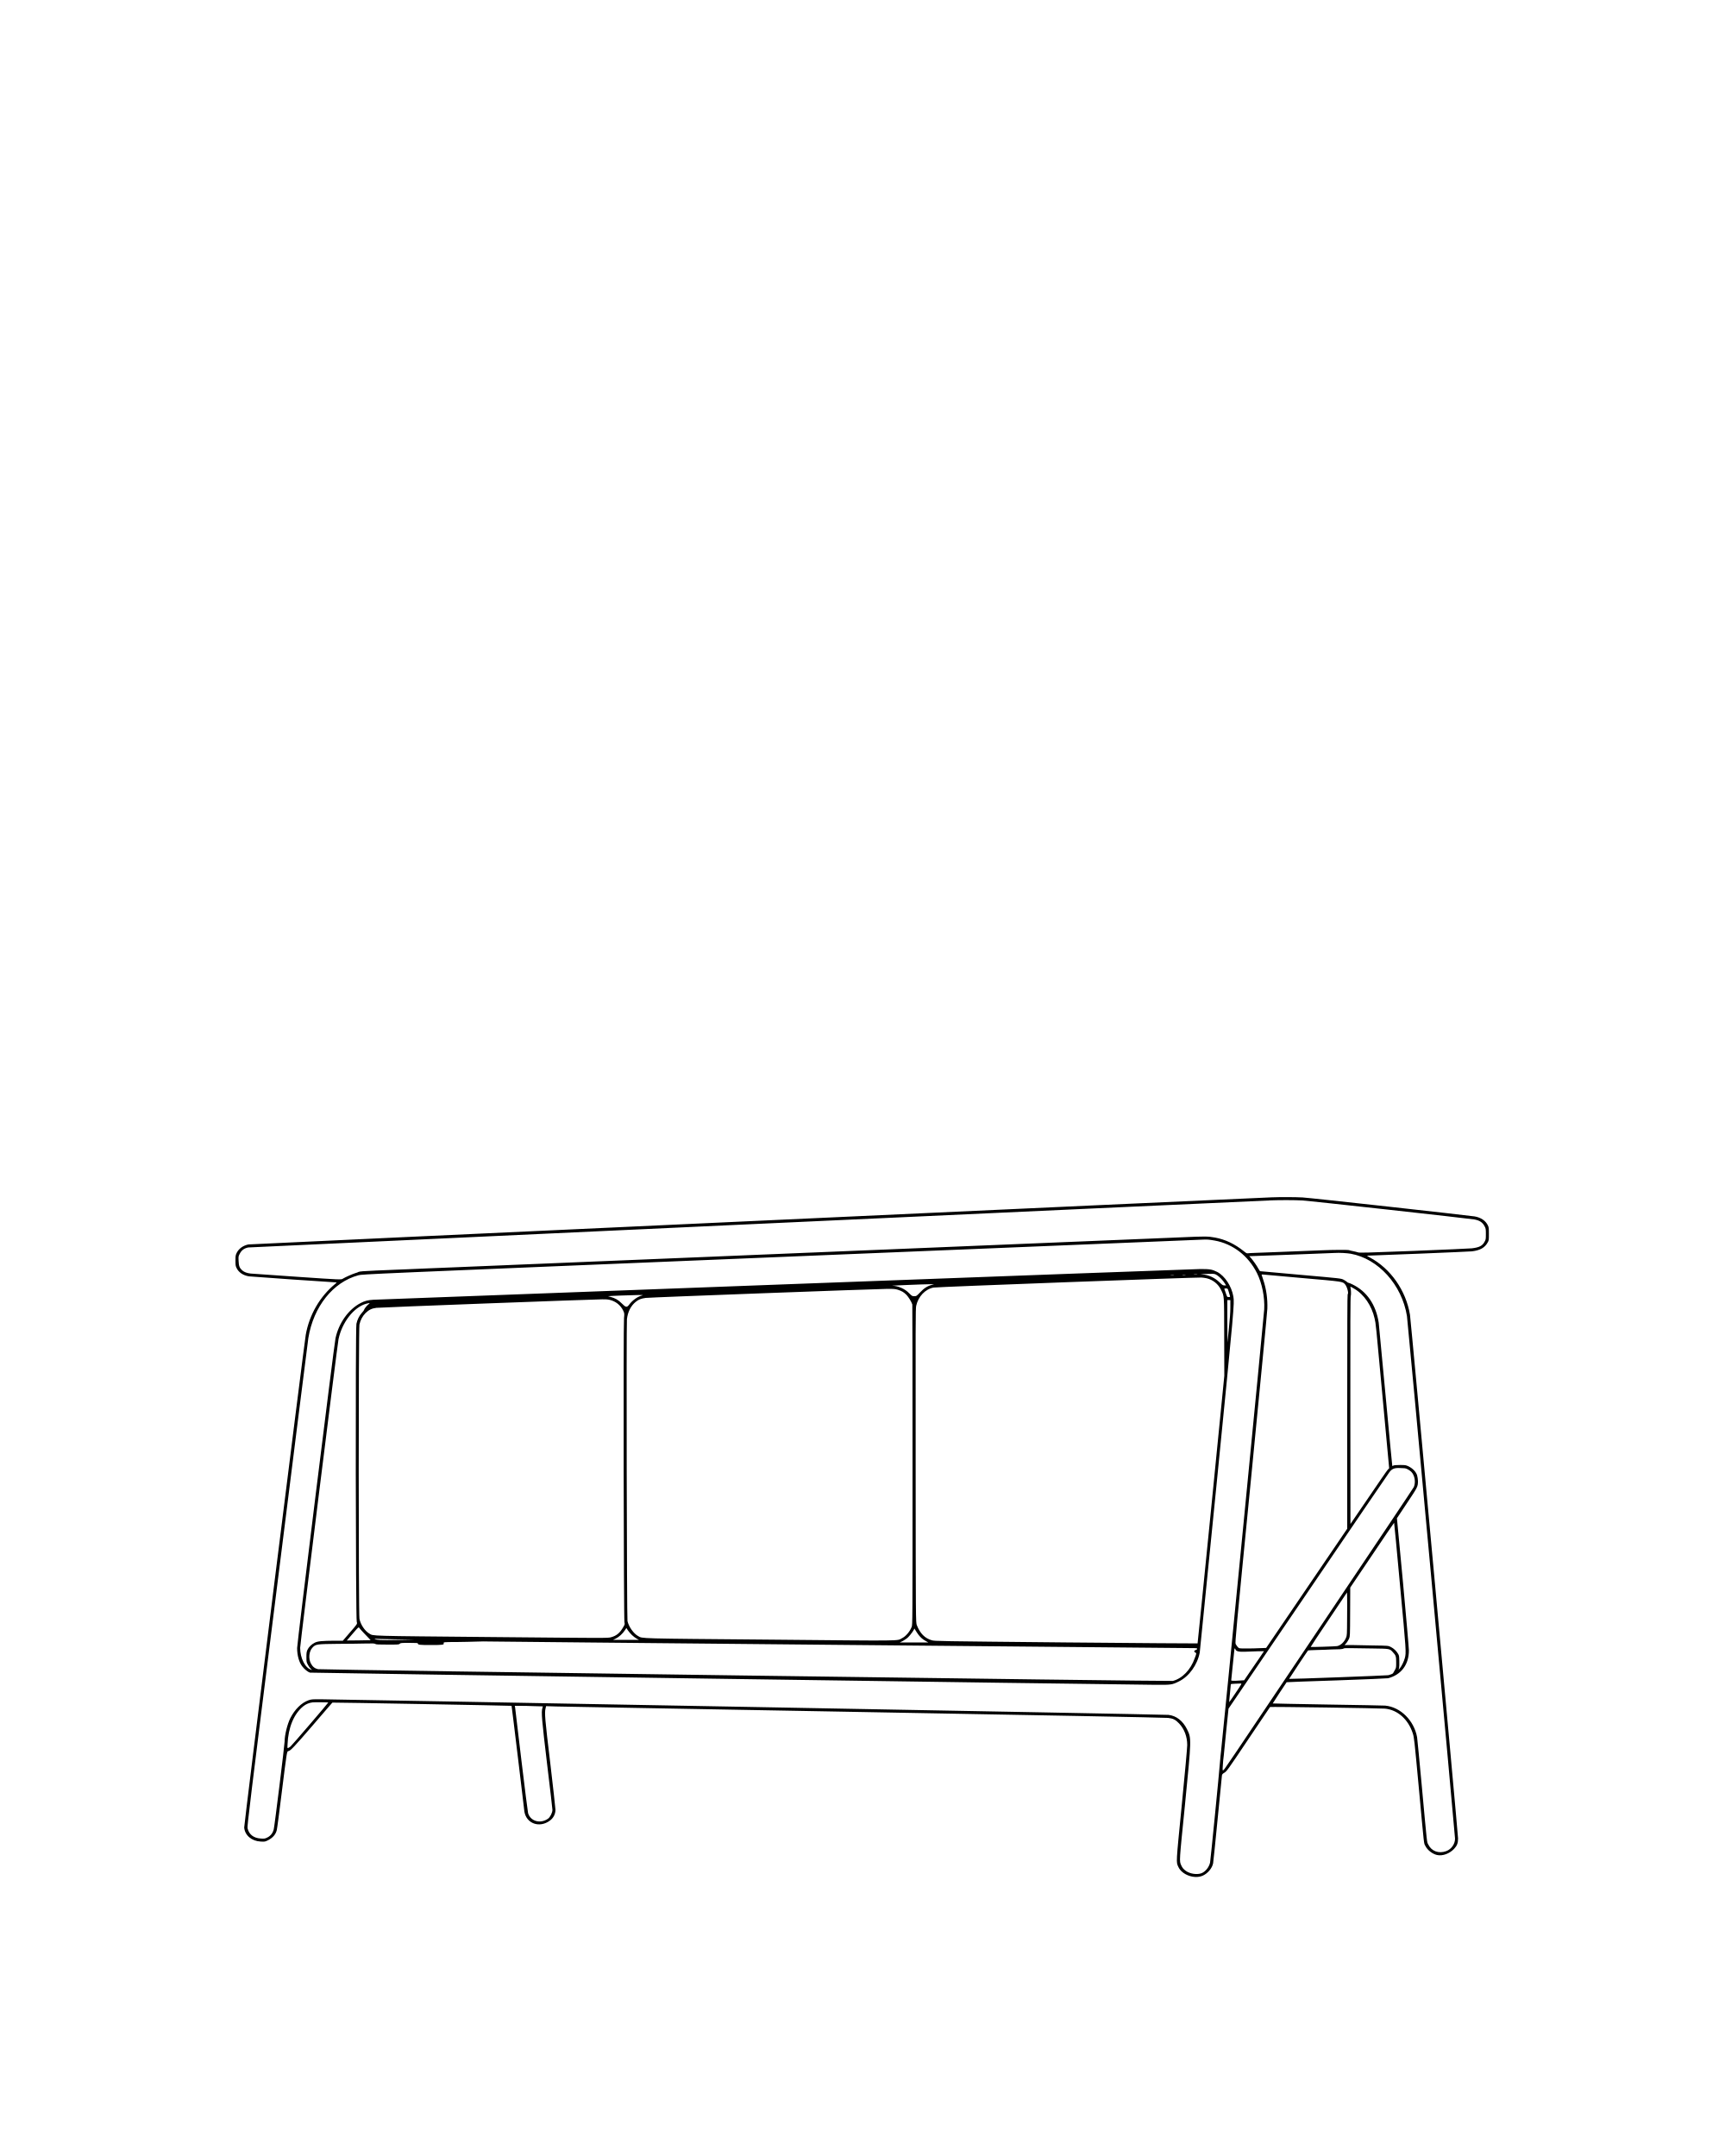
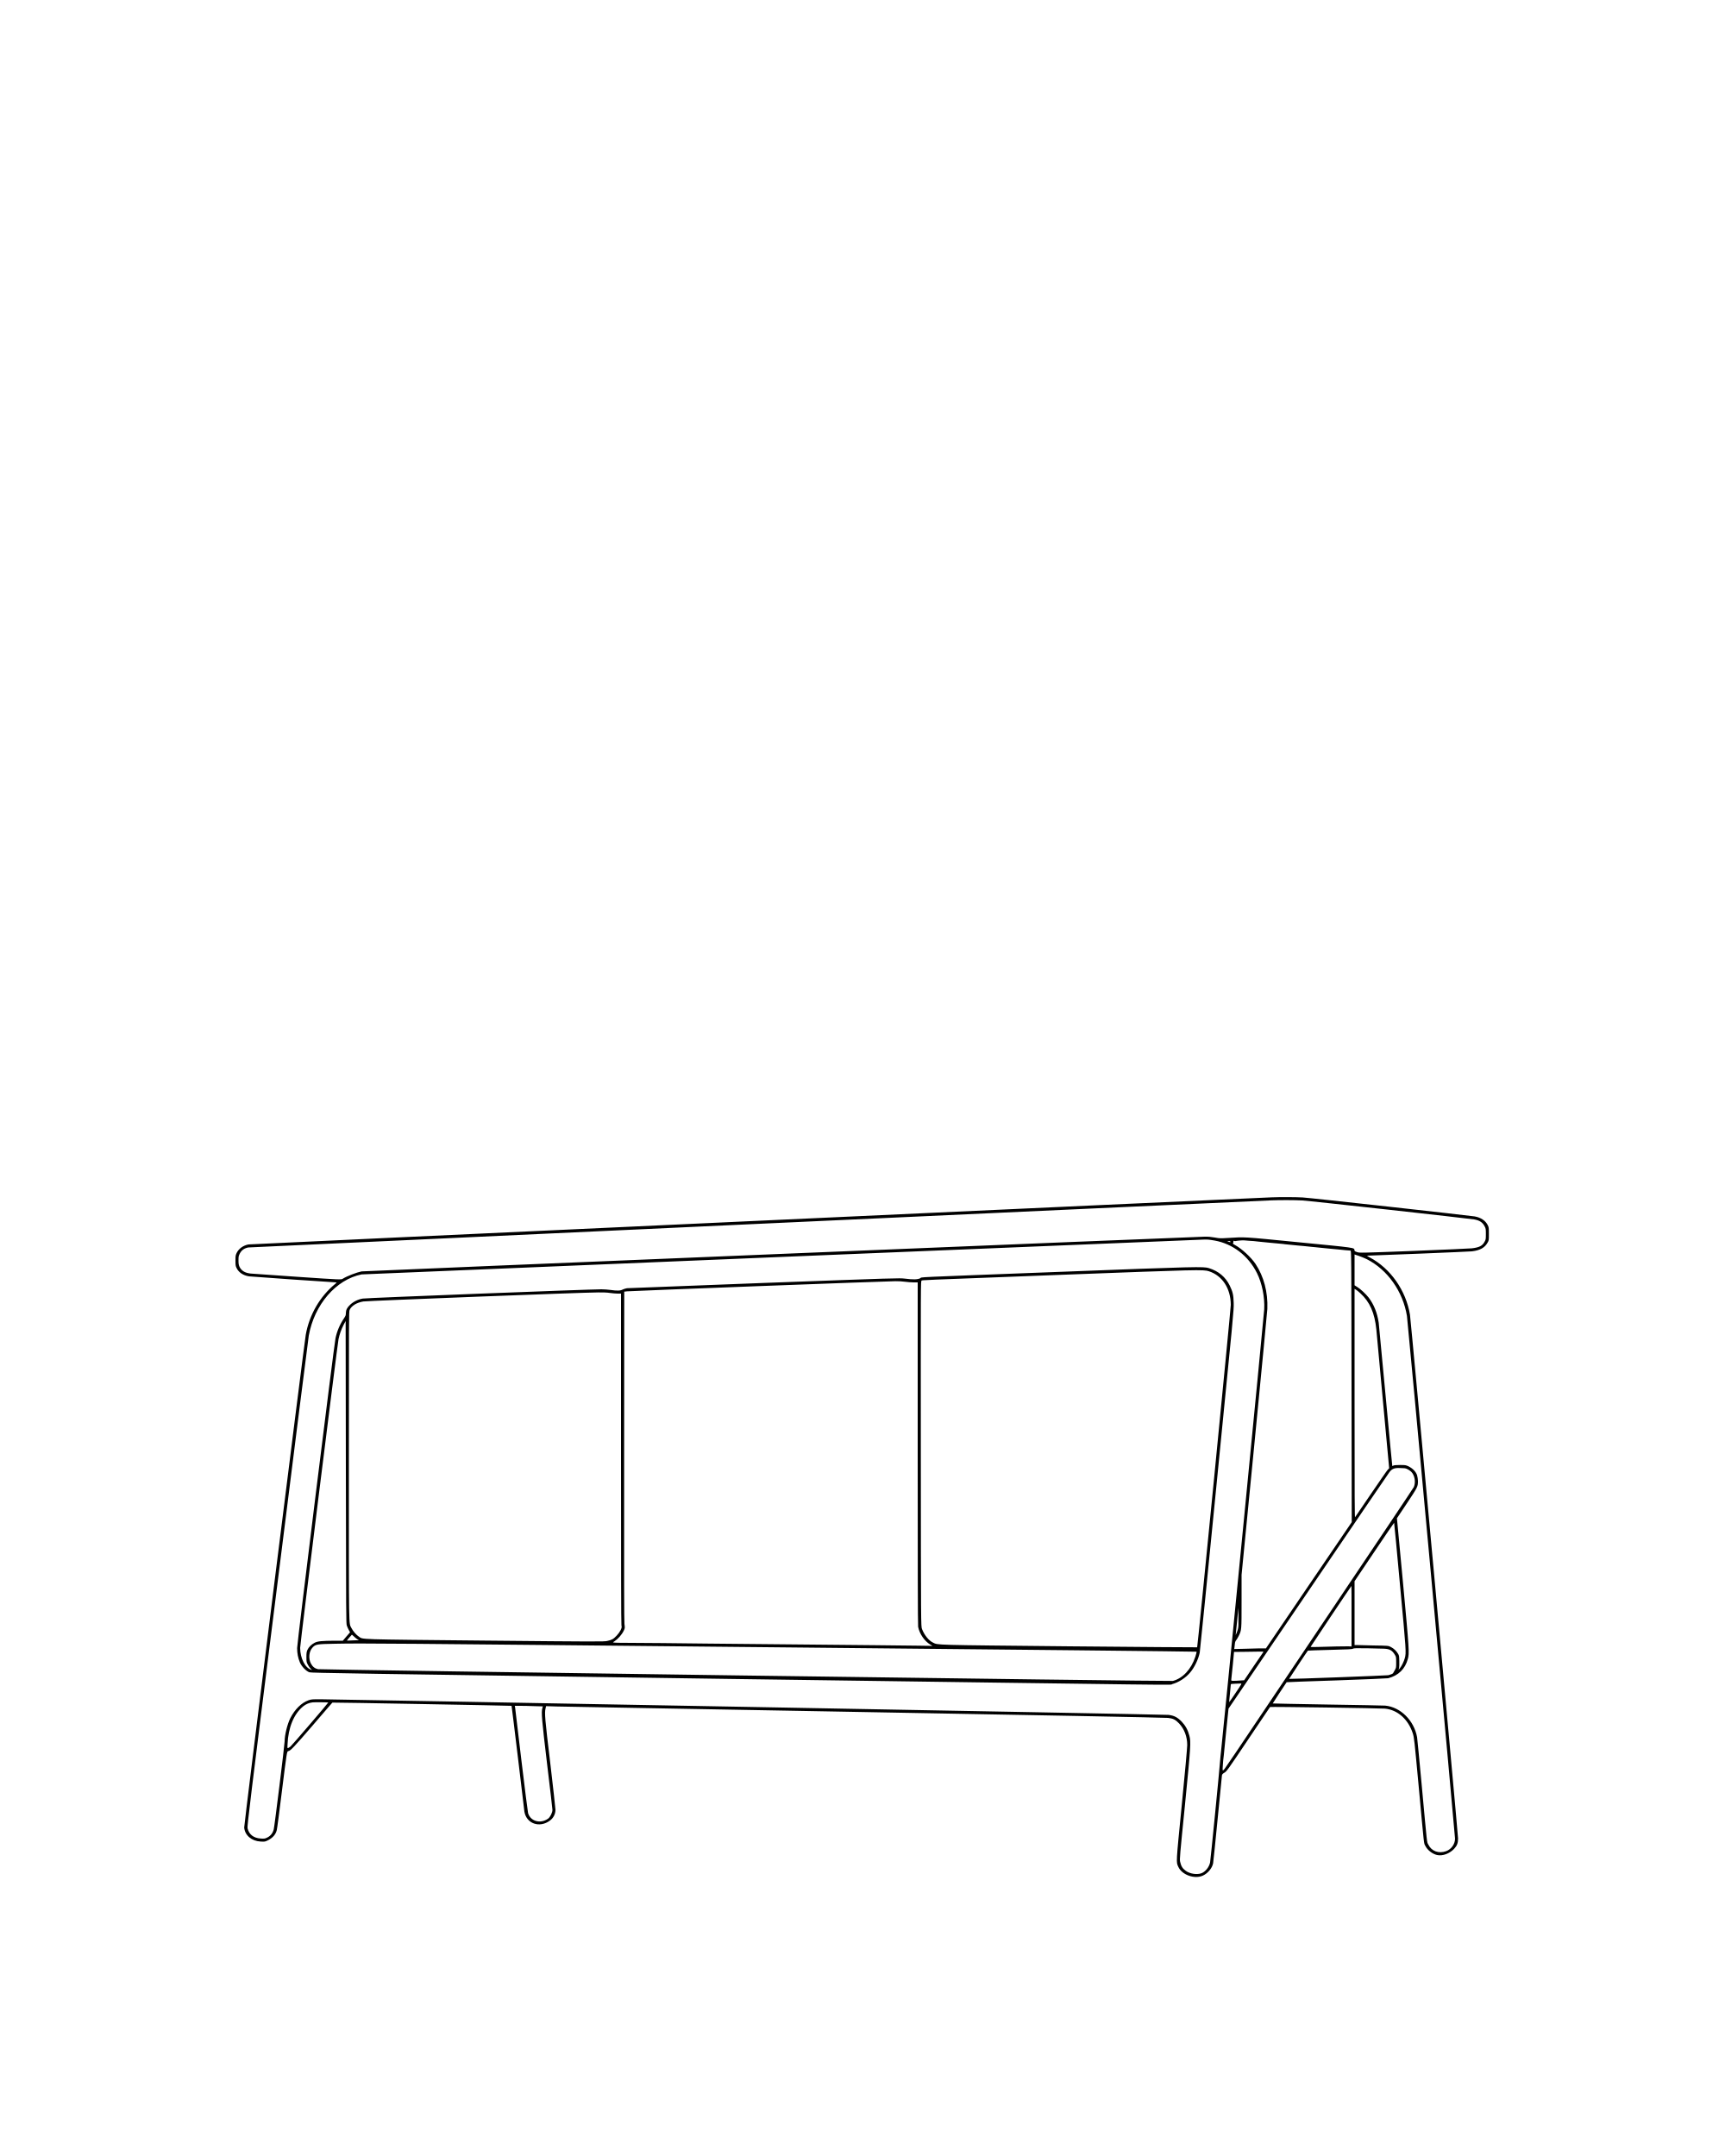
<svg xmlns="http://www.w3.org/2000/svg" width="2000" height="2500" viewBox="0 0 2000 2500">
  <g transform="translate(266 1382) scale(0.5)">
    <g transform="translate(0,1604) scale(0.25,-0.25)" fill="#000000" stroke="none">
-       <path d="M9666 6365 c-466 -19 -9475 -434 -9490 -437 -49 -10 -88 -38 -108 -77 -11 -23 -12 -27 -12 -73 0 -42 1 -50 10 -68 19 -41 62 -70 116 -78 22 -3 770 -55 807 -56 8 0 7 -2 -9 -15 -141 -116 -239 -285 -272 -471 -16 -91 -573 -4547 -571 -4571 6 -72 69 -126 153 -130 38 -2 39 -2 68 12 44 23 70 52 81 93 3 9 25 176 49 372 43 344 45 362 58 362 18 0 57 42 227 239 98 115 181 210 182 211 4 2 1660 -28 1662 -30 1 -1 27 -217 59 -480 31 -263 58 -489 60 -502 19 -111 140 -154 236 -83 33 24 52 61 52 101 0 15 -22 209 -48 432 -50 413 -54 467 -44 507 l5 22 96 -3 c54 -1 1344 -25 2867 -52 1524 -27 2786 -51 2806 -54 47 -5 70 -17 103 -52 48 -51 75 -122 75 -200 0 -24 -21 -256 -50 -550 -55 -558 -54 -533 -32 -581 34 -74 151 -115 227 -80 46 21 86 69 95 114 2 10 21 195 42 411 21 216 39 398 40 405 2 9 6 15 20 23 25 15 26 16 234 326 104 155 191 284 192 285 3 4 1022 -11 1066 -15 117 -11 216 -99 258 -229 13 -42 14 -54 54 -483 54 -587 48 -532 62 -560 19 -40 67 -77 110 -86 51 -11 115 13 157 57 28 30 37 54 37 97 0 38 -438 4809 -446 4858 -37 225 -180 429 -372 531 -25 13 -30 17 -21 17 65 1 945 37 968 40 75 9 119 34 145 81 12 21 12 22 12 81 0 56 -1 61 -10 80 -21 43 -65 72 -122 82 -73 11 -1531 173 -1596 176 -67 4 -216 4 -288 1z m284 -29 c65 -3 1525 -165 1596 -176 51 -9 79 -28 98 -67 9 -17 10 -24 10 -69 0 -48 -1 -51 -12 -71 -20 -38 -50 -53 -118 -61 -19 -2 -261 -13 -538 -24 -453 -17 -505 -19 -520 -13 -9 3 -29 8 -45 11 -16 3 -32 7 -36 9 -7 4 -157 3 -243 -1 -59 -2 -127 -5 -208 -8 -31 -1 -77 -3 -102 -4 -25 -1 -70 -3 -100 -4 -73 -3 -138 -5 -212 -8 -34 -1 -67 -3 -73 -4 -9 -2 -16 1 -38 19 -83 67 -173 110 -268 127 -64 12 -92 12 -315 2 -20 -1 -62 -3 -94 -4 -32 -1 -77 -3 -100 -4 -23 -1 -65 -3 -94 -4 -29 -1 -74 -3 -100 -4 -45 -2 -68 -3 -192 -8 -29 -1 -74 -3 -100 -4 -136 -6 -139 -6 -288 -12 -29 -1 -74 -3 -100 -4 -112 -5 -166 -7 -288 -12 -29 -1 -74 -3 -100 -4 -112 -5 -166 -7 -288 -12 -29 -1 -74 -3 -100 -4 -112 -5 -166 -7 -288 -12 -52 -2 -110 -5 -192 -8 -24 -1 -68 -3 -98 -4 -54 -2 -113 -5 -194 -8 -24 -1 -67 -3 -96 -4 -29 -1 -73 -3 -98 -4 -25 -1 -69 -3 -98 -4 -29 -1 -74 -3 -100 -4 -26 -1 -70 -3 -96 -4 -26 -1 -70 -3 -96 -4 -46 -2 -69 -3 -192 -8 -29 -1 -74 -3 -100 -4 -136 -6 -139 -6 -288 -12 -29 -1 -74 -3 -100 -4 -136 -6 -139 -6 -288 -12 -29 -1 -73 -3 -98 -4 -25 -1 -68 -3 -94 -4 -49 -2 -104 -4 -196 -8 -50 -2 -90 -4 -194 -8 -47 -2 -70 -3 -194 -8 -50 -2 -90 -4 -194 -8 -47 -2 -70 -3 -194 -8 -29 -1 -74 -3 -100 -4 -136 -6 -139 -6 -288 -12 -52 -2 -110 -5 -192 -8 -24 -1 -68 -3 -98 -4 -30 -1 -75 -3 -100 -4 -25 -1 -68 -3 -96 -4 -27 -1 -70 -3 -94 -4 -24 -1 -68 -3 -98 -4 -54 -2 -113 -5 -194 -8 -24 -1 -67 -3 -96 -4 -29 -1 -73 -3 -98 -4 -25 -1 -69 -3 -98 -4 -29 -1 -74 -3 -100 -4 -26 -1 -69 -3 -94 -4 -25 -1 -68 -3 -94 -4 -26 -1 -72 -3 -102 -4 -30 -1 -72 -3 -94 -4 -22 -1 -66 -3 -98 -4 -117 -5 -152 -8 -163 -13 -4 -3 -17 -8 -29 -11 -29 -9 -94 -38 -115 -51 -16 -11 -16 -11 -426 17 -225 15 -419 29 -430 30 -36 4 -60 14 -78 29 -26 24 -32 41 -34 89 -2 41 -2 42 12 68 16 31 41 49 78 56 16 2 9035 418 9491 437 72 3 217 3 284 -1z m-811 -372 c167 -30 312 -141 392 -302 47 -94 73 -224 67 -336 -2 -50 -389 -4013 -400 -4096 -3 -26 -8 -72 -10 -102 -8 -106 -88 -914 -92 -933 -9 -44 -45 -88 -83 -101 -41 -14 -105 -4 -142 23 -22 16 -32 28 -43 52 -18 42 -19 25 35 561 61 619 61 615 19 701 -39 78 -99 125 -172 133 -29 4 -7586 142 -7866 145 -79 0 -83 0 -112 -10 -64 -23 -126 -84 -167 -165 -28 -56 -53 -157 -53 -216 0 -29 -94 -792 -101 -816 -10 -38 -32 -64 -67 -79 -15 -7 -23 -8 -53 -6 -67 4 -110 38 -123 96 -4 19 21 226 276 2259 154 1231 284 2261 288 2288 48 292 229 519 464 582 38 10 38 10 3920 170 2135 88 3898 160 3918 161 42 1 46 1 105 -9z m1261 -122 c256 -46 475 -288 522 -578 7 -41 446 -4817 446 -4848 0 -50 -34 -98 -82 -116 -69 -25 -136 -1 -166 61 -14 29 -8 -28 -62 561 -21 227 -40 422 -42 435 -28 155 -154 280 -296 293 -14 1 -255 6 -534 10 -279 5 -509 9 -509 10 -1 1 122 188 129 197 1 1 210 9 465 17 254 9 469 18 477 20 122 33 192 127 192 258 0 22 -25 307 -55 633 l-56 593 93 140 c100 150 102 153 102 206 0 14 -4 37 -8 53 -11 33 -40 63 -80 83 -25 11 -28 12 -78 12 -36 0 -55 -2 -61 -5 -5 -3 -10 -5 -11 -4 -1 1 -29 294 -62 651 -33 358 -62 663 -64 678 -25 167 -111 292 -245 356 -16 8 -32 14 -35 14 -4 0 -10 4 -14 8 -5 5 -19 14 -32 21 -24 12 -24 12 -398 45 -206 19 -375 34 -377 34 -1 0 -8 11 -16 25 -16 29 -42 66 -66 95 l-18 20 23 0 c20 0 686 25 768 29 49 3 112 -1 150 -7z m-446 -226 c379 -33 370 -32 393 -57 19 -20 37 -86 25 -93 -3 -2 -4 -301 -4 -1089 l0 -1086 -376 -553 -376 -553 -57 -2 c-31 -2 -88 -3 -126 -3 -68 0 -68 0 -81 14 -7 8 -15 21 -19 28 -6 13 0 84 143 1535 82 837 150 1545 151 1575 3 91 -9 182 -38 268 -7 23 -14 44 -15 46 -1 3 4 4 13 3 8 -1 173 -15 367 -33z m478 -98 c92 -53 163 -158 190 -277 12 -53 9 -25 78 -774 l57 -615 -14 -15 c-8 -8 -88 -125 -179 -259 l-166 -243 -1 1053 c-1 797 0 1056 4 1063 4 9 2 64 -3 78 -4 10 1 9 34 -11z m467 -1666 c16 0 43 -15 62 -32 33 -32 44 -96 25 -142 -3 -8 -373 -560 -821 -1227 -964 -1436 -936 -1394 -946 -1400 -8 -4 -8 -3 -5 42 1 25 5 68 9 95 3 28 14 136 24 242 l20 192 741 1090 c407 600 745 1096 751 1103 24 32 46 41 97 39 19 -1 38 -2 43 -2z m-41 -1088 c57 -610 58 -623 44 -674 -8 -30 -30 -75 -46 -94 l-12 -14 5 16 c2 9 3 37 2 66 -1 44 -2 52 -11 66 -15 26 -40 50 -66 63 -24 13 -24 13 -166 15 -78 2 -170 3 -203 4 l-62 0 17 18 c8 11 20 29 25 41 9 23 9 24 10 248 l1 226 203 301 c111 166 203 301 204 300 1 0 26 -263 55 -582z m-491 -300 c-1 -157 -1 -163 -10 -184 -16 -40 -50 -72 -83 -78 -15 -3 -242 -10 -245 -8 -1 1 74 115 168 254 l169 252 1 -37 c1 -20 1 -110 0 -199z m243 -284 c152 -2 152 -2 180 -33 29 -30 32 -40 32 -95 0 -48 0 -51 -12 -72 -7 -11 -14 -24 -16 -28 -3 -6 -16 -12 -46 -20 -11 -3 -916 -37 -919 -34 -1 1 169 257 175 263 1 2 39 4 84 5 45 1 105 3 134 5 29 1 64 2 79 2 16 1 29 3 32 6 4 4 21 5 73 4 37 -1 129 -2 204 -3z m-1279 -8 c5 -18 33 -25 93 -22 30 1 80 3 113 4 l59 1 -41 -61 c-23 -33 -64 -93 -92 -134 l-51 -75 -36 -2 c-58 -4 -84 -4 -84 2 0 3 7 64 14 137 8 73 14 138 15 145 0 15 7 18 10 5z m2 -404 c-32 -48 -59 -87 -60 -86 -1 0 3 36 7 78 4 43 8 81 8 85 0 6 5 7 39 8 21 1 45 2 52 2 13 1 13 1 -46 -87z m-8416 -89 c3 -1 -341 -402 -351 -409 -31 -21 -29 -22 -27 21 6 155 59 283 146 353 25 20 53 32 86 36 19 2 137 1 146 -1z m1912 -34 l78 -2 -4 -15 c-12 -37 -6 -106 44 -524 27 -223 49 -412 49 -421 0 -26 -21 -68 -41 -82 -71 -50 -163 -24 -185 52 -3 12 -31 233 -62 491 -31 259 -57 478 -58 487 l-3 17 52 0 c28 0 87 -1 130 -3z M5154 5558 c-2077 -78 -3795 -142 -3818 -143 -52 -3 -82 -11 -118 -30 -113 -58 -204 -186 -234 -327 -14 -65 -356 -2828 -356 -2874 0 -69 18 -134 49 -172 20 -26 52 -51 70 -56 13 -3 7338 -109 7841 -113 148 -1 155 0 218 31 95 46 172 154 194 268 2 13 74 733 160 1599 161 1621 162 1639 152 1703 -16 96 -79 192 -150 229 -46 23 -67 27 -155 27 -42 -1 -1776 -64 -3853 -142z m4009 83 c24 -16 52 -46 71 -76 l10 -17 -16 0 c-14 0 -18 3 -45 29 -43 42 -103 70 -157 72 l-20 0 20 3 c11 2 41 3 66 3 47 1 47 1 71 -14z m-188 8 c-8 -1 -21 -1 -28 0 -7 1 0 2 15 2 15 0 21 -1 13 -2z m-108 -4 c-8 -1 -21 -1 -28 0 -7 1 0 2 15 2 15 0 21 -1 13 -2z m-108 -4 c-8 -1 -21 -1 -28 0 -7 1 0 2 15 2 15 0 21 -1 13 -2z m306 -27 c58 -14 106 -53 132 -106 31 -65 29 -32 30 -436 l1 -362 -123 -1241 c-68 -682 -124 -1241 -125 -1242 -1 -1 -549 3 -1218 9 -1214 12 -1215 12 -1247 20 -64 18 -109 63 -139 140 -10 26 -10 26 -11 1480 -1 1319 -1 1457 5 1483 19 86 84 155 161 169 28 6 2444 96 2485 93 14 -1 36 -4 49 -7z m-2546 -60 c-42 -10 -76 -31 -113 -71 -34 -35 -34 -35 -54 -35 -19 0 -21 1 -47 27 -40 42 -101 68 -156 70 -34 0 285 14 347 14 46 0 46 0 23 -5z m2748 -59 c5 -14 10 -32 12 -40 4 -15 4 -15 -10 -15 -15 0 -15 0 -26 33 -6 18 -12 36 -14 40 -2 6 1 7 14 7 16 0 16 0 24 -25z m-3068 13 c40 -13 56 -23 81 -48 19 -20 47 -65 54 -89 1 -4 2 -674 2 -1489 0 -1478 0 -1482 -8 -1502 -17 -44 -55 -88 -90 -105 -51 -26 47 -25 -1221 -13 -1251 11 -1182 9 -1226 33 -42 23 -86 85 -99 139 -6 28 -11 2742 -5 2801 8 68 36 123 81 160 28 23 50 31 93 37 35 5 2132 83 2244 84 57 0 70 -1 94 -8z m-2368 -52 c-43 -10 -92 -45 -123 -86 -22 -29 -31 -27 -70 12 -30 31 -62 49 -105 60 -12 3 -22 6 -21 6 4 2 237 11 284 11 36 0 46 -1 35 -3z m-304 -42 c55 -13 100 -48 125 -99 12 -26 12 -26 8 -71 -7 -62 -3 -2793 4 -2820 4 -18 4 -20 -10 -44 -32 -56 -63 -82 -115 -96 -31 -8 -31 -8 -1104 2 -1166 11 -1097 9 -1137 32 -41 24 -81 82 -92 137 -9 41 -9 2689 0 2730 9 42 28 77 56 106 31 30 58 44 101 49 28 4 1993 78 2095 79 26 1 54 -1 69 -5z m5757 -71 c0 -48 -5 -108 -14 -197 l-13 -128 -1 197 0 197 14 0 14 0 0 -69z m-7995 29 c-15 -11 -41 -45 -41 -53 0 -2 -9 -14 -20 -26 -24 -26 -42 -63 -50 -101 -10 -45 -7 -2738 3 -2765 6 -19 6 -19 -62 -97 l-67 -78 -75 0 c-120 -1 -158 -4 -187 -19 -29 -15 -55 -40 -67 -67 -7 -17 -9 -27 -9 -66 0 -44 1 -47 13 -70 7 -14 19 -31 27 -38 13 -11 14 -13 6 -10 -58 17 -104 108 -104 204 0 37 345 2812 356 2864 33 157 143 297 257 328 34 9 39 8 20 -6z m-43 -3048 c18 -18 39 -41 48 -50 l16 -17 -110 -2 c-60 -1 -110 -1 -111 -1 0 0 24 29 54 63 55 64 55 64 63 52 4 -6 22 -26 40 -45z m2487 -19 c11 -11 31 -26 43 -33 l22 -12 -120 0 -119 0 25 12 c30 15 65 47 84 77 l14 21 14 -22 c8 -12 25 -31 37 -43z m2660 0 c19 -24 38 -41 68 -57 l21 -12 -132 0 -132 0 29 14 c16 9 38 24 49 35 23 23 56 69 56 79 0 3 6 -4 12 -16 7 -11 19 -31 29 -43z m-4855 -40 l180 -3 -160 -3 c-155 -3 -193 -1 -209 9 -6 4 -6 4 1 2 4 -1 89 -3 188 -5z m4056 -51 c1745 -16 3219 -30 3277 -30 98 0 105 0 105 -7 0 -5 -5 -9 -13 -11 -16 -5 -19 -16 -5 -23 13 -6 13 -7 -4 -52 -38 -109 -116 -189 -203 -212 -23 -6 -7894 103 -7929 109 -29 6 -50 22 -66 52 -25 46 -18 115 15 149 29 31 39 32 235 34 92 0 206 2 253 3 73 2 86 1 94 -4 7 -5 26 -6 114 -6 100 0 105 0 113 8 7 7 13 8 88 8 68 0 80 -1 80 -6 0 -12 16 -14 121 -14 110 0 124 2 118 17 -4 10 7 11 121 11 58 1 142 2 186 4 44 2 91 2 104 1 13 0 1451 -15 3196 -31z" />
+       <path d="M9666 6365 c-466 -19 -9475 -434 -9490 -437 -49 -10 -88 -38 -108 -77 -11 -23 -12 -27 -12 -73 0 -42 1 -50 10 -68 19 -41 62 -70 116 -78 22 -3 770 -55 807 -56 8 0 7 -2 -9 -15 -141 -116 -239 -285 -272 -471 -16 -91 -573 -4547 -571 -4571 6 -72 69 -126 153 -130 38 -2 39 -2 68 12 44 23 70 52 81 93 3 9 25 176 49 372 43 344 45 362 58 362 18 0 57 42 227 239 98 115 181 210 182 211 4 2 1660 -28 1662 -30 1 -1 27 -217 59 -480 31 -263 58 -489 60 -502 19 -111 140 -154 236 -83 33 24 52 61 52 101 0 15 -22 209 -48 432 -50 413 -54 467 -44 507 l5 22 96 -3 c54 -1 1344 -25 2867 -52 1524 -27 2786 -51 2806 -54 47 -5 70 -17 103 -52 48 -51 75 -122 75 -200 0 -24 -21 -256 -50 -550 -55 -558 -54 -533 -32 -581 34 -74 151 -115 227 -80 46 21 86 69 95 114 2 10 21 195 42 411 21 216 39 398 40 405 2 9 6 15 20 23 25 15 26 16 234 326 104 155 191 284 192 285 3 4 1022 -11 1066 -15 117 -11 216 -99 258 -229 13 -42 14 -54 54 -483 54 -587 48 -532 62 -560 19 -40 67 -77 110 -86 51 -11 115 13 157 57 28 30 37 54 37 97 0 38 -438 4809 -446 4858 -37 225 -180 429 -372 531 -25 13 -30 17 -21 17 65 1 945 37 968 40 75 9 119 34 145 81 12 21 12 22 12 81 0 56 -1 61 -10 80 -21 43 -65 72 -122 82 -73 11 -1531 173 -1596 176 -67 4 -216 4 -288 1z m284 -29 c65 -3 1525 -165 1596 -176 51 -9 79 -28 98 -67 9 -17 10 -24 10 -69 0 -48 -1 -51 -12 -71 -20 -38 -50 -53 -118 -61 -19 -2 -261 -13 -537 -24 -504 -19 -504 -19 -527 -11 -20 6 -24 9 -25 18 -3 24 18 21 -515 73 -538 53 -492 50 -661 40 -66 -4 -74 -4 -118 4 -34 6 -61 9 -97 8 -71 0 -7804 -319 -7818 -322 -46 -9 -136 -44 -173 -67 -16 -11 -16 -11 -426 17 -225 15 -419 29 -430 30 -54 6 -86 26 -104 64 -7 17 -9 27 -9 59 0 36 1 40 13 64 16 30 41 48 78 55 16 2 9035 418 9491 437 72 3 217 3 284 -1z m-811 -372 c167 -30 312 -141 392 -302 47 -94 73 -224 67 -336 -2 -50 -389 -4013 -400 -4096 -3 -26 -8 -72 -10 -102 -8 -106 -88 -914 -92 -933 -9 -44 -45 -88 -83 -101 -41 -14 -105 -4 -142 23 -31 22 -44 44 -53 85 -5 25 -3 51 45 527 54 548 56 583 41 641 -13 52 -36 94 -71 131 -40 41 -71 57 -123 63 -29 4 -7586 142 -7866 145 -79 0 -83 0 -112 -10 -64 -23 -126 -84 -167 -165 -28 -56 -53 -157 -53 -216 0 -29 -94 -792 -101 -816 -10 -38 -32 -64 -67 -79 -15 -7 -23 -8 -53 -6 -67 4 -110 38 -123 96 -4 19 21 227 278 2273 155 1239 286 2272 290 2296 52 289 253 521 490 568 10 2 7683 319 7806 323 44 1 48 1 107 -9z m319 -2 c36 -2 50 -3 90 -8 24 -3 46 -5 80 -8 12 -1 31 -3 42 -4 41 -4 68 -7 86 -8 10 -1 25 -2 34 -4 9 -1 27 -3 40 -4 27 -2 50 -5 80 -8 11 -1 32 -3 46 -4 14 -2 32 -3 40 -4 8 -1 25 -3 38 -4 13 -1 32 -3 42 -4 10 -1 27 -3 38 -4 11 -1 29 -3 40 -4 11 -1 29 -3 40 -4 11 -1 30 -3 42 -4 12 -1 32 -3 44 -4 43 -5 106 -11 118 -11 8 -1 8 -5 10 -1260 l2 -1259 -398 -585 -398 -586 -60 0 c-33 -1 -99 -2 -147 -4 l-87 -2 2 15 c1 9 3 25 4 35 1 13 5 24 12 32 5 6 16 24 24 40 26 55 26 50 26 321 l0 245 118 1205 c65 664 119 1231 121 1262 6 156 -32 300 -110 418 -42 62 -128 141 -189 174 -14 7 -23 14 -20 16 2 1 4 8 4 14 0 10 1 12 7 9 4 -2 9 -3 11 -2 9 3 65 8 78 7 8 -1 30 -3 50 -4z m-174 -8 c0 -7 0 -7 -17 0 l-13 6 15 0 c11 0 15 -2 15 -6z m1264 -162 c193 -97 337 -300 374 -528 7 -41 446 -4817 446 -4848 0 -50 -34 -98 -82 -116 -69 -25 -136 -1 -166 61 -14 29 -8 -28 -62 561 -21 227 -40 422 -42 435 -28 155 -154 280 -296 293 -14 1 -255 6 -534 10 -279 5 -509 9 -509 10 -1 1 122 188 129 197 1 1 210 9 465 17 254 9 469 18 477 20 95 25 157 86 182 178 15 55 14 76 -45 711 l-56 595 93 139 c100 151 102 154 102 207 0 14 -4 37 -8 53 -11 33 -40 63 -80 83 -25 11 -28 12 -78 12 -36 0 -55 -2 -61 -5 -5 -3 -10 -5 -11 -4 -1 1 -29 294 -62 651 -33 358 -62 663 -64 678 -14 93 -44 168 -94 234 -24 31 -77 81 -106 98 l-24 15 0 143 0 143 39 -13 c21 -7 54 -21 73 -30z m-58 -317 c88 -81 132 -181 148 -335 3 -32 31 -335 62 -673 l57 -615 -14 -15 c-8 -8 -77 -109 -155 -223 -78 -114 -144 -212 -147 -216 -4 -7 -5 164 -5 1055 l0 1063 12 -7 c7 -4 26 -19 42 -34z m409 -1623 c16 0 43 -15 62 -32 33 -32 44 -96 25 -142 -3 -8 -373 -560 -821 -1227 -964 -1436 -936 -1394 -946 -1400 -8 -4 -8 -3 -5 42 1 25 5 68 9 95 3 28 14 136 24 242 l20 192 741 1090 c407 600 745 1096 751 1103 24 32 46 41 97 39 19 -1 38 -2 43 -2z m-41 -1088 c57 -610 58 -623 44 -674 -8 -30 -30 -75 -46 -94 l-12 -14 5 16 c2 9 3 37 2 66 -1 44 -2 52 -11 66 -15 26 -40 50 -66 63 -24 13 -24 13 -166 15 -78 2 -149 3 -157 4 l-15 0 0 296 0 296 183 272 c100 149 183 271 184 270 1 0 26 -263 55 -582z m-450 -284 l0 -281 -33 1 c-32 1 -151 -2 -284 -6 -41 -1 -63 -1 -62 2 1 4 376 564 378 564 1 0 1 -126 1 -280z m-1054 -121 c-6 -23 -24 -66 -20 -49 1 4 6 62 13 128 l11 120 1 -88 c1 -68 0 -92 -5 -111z m1355 -181 c54 -2 77 -16 103 -60 9 -15 10 -20 10 -66 0 -48 0 -51 -12 -72 -7 -11 -14 -24 -16 -28 -3 -6 -16 -12 -46 -20 -11 -3 -916 -37 -919 -34 -1 1 168 256 174 262 1 1 93 4 206 7 168 4 205 6 212 11 8 5 27 5 129 4 66 -1 137 -3 159 -4z m-1119 -31 c-2 -3 -43 -63 -91 -133 l-87 -129 -36 -2 c-21 -2 -48 -3 -61 -3 -24 0 -24 0 -22 17 1 9 7 70 14 134 l11 117 96 1 c53 1 115 2 137 2 32 1 41 0 39 -4z m-257 -379 c-32 -48 -59 -87 -60 -86 -1 0 3 36 7 78 4 43 8 81 8 85 0 6 5 7 39 8 21 1 45 2 52 2 13 1 13 1 -46 -87z m-8416 -89 c3 -1 -341 -402 -351 -409 -31 -21 -29 -22 -27 21 6 155 59 283 146 353 25 20 53 32 86 36 19 2 137 1 146 -1z m1912 -34 l78 -2 -4 -15 c-12 -37 -6 -106 44 -524 27 -223 49 -412 49 -421 0 -26 -21 -68 -41 -82 -71 -50 -163 -24 -185 52 -3 12 -31 233 -62 491 -31 259 -57 478 -58 487 l-3 17 52 0 c28 0 87 -1 130 -3z M7708 5674 c-1439 -55 -1274 -47 -1301 -60 -27 -12 -63 -13 -143 -3 -54 6 -54 6 -1304 -40 -687 -26 -1260 -48 -1272 -49 -12 -2 -30 -7 -40 -12 -21 -12 -52 -13 -114 -4 -22 3 -60 6 -84 6 -108 0 -2181 -80 -2213 -86 -44 -7 -88 -29 -118 -58 -28 -26 -39 -48 -39 -78 0 -18 -2 -24 -18 -48 -38 -56 -65 -120 -78 -184 -14 -65 -356 -2828 -356 -2874 0 -48 8 -91 25 -132 16 -39 59 -83 89 -93 18 -6 412 -12 3868 -61 4463 -62 4100 -58 4134 -49 61 17 124 57 167 108 41 48 77 125 89 185 2 13 75 733 160 1600 152 1533 157 1578 155 1642 -2 77 -9 105 -37 163 -39 79 -103 133 -192 161 -49 16 -107 15 -1378 -34z m1378 5 c124 -41 201 -159 202 -311 0 -39 -307 -3172 -312 -3177 -1 -1 -533 3 -1182 9 -1289 13 -1219 11 -1269 35 -39 19 -79 69 -101 125 -10 26 -10 26 -11 1627 -1 1601 -1 1601 7 1605 11 6 -83 2 1288 54 1290 49 1325 50 1378 33z m-2820 -97 c22 -3 58 -6 79 -6 l39 0 0 -1587 c0 -966 1 -1596 4 -1608 12 -64 59 -133 113 -165 l21 -12 -136 2 c-75 1 -608 7 -1186 12 -577 5 -1109 11 -1182 12 -73 1 -201 2 -285 2 -85 0 -159 1 -166 3 -12 2 -12 2 2 10 34 22 70 62 88 99 12 25 12 25 7 64 -3 29 -4 392 -3 1560 l1 1522 26 3 c29 4 2408 94 2488 94 28 1 68 -2 90 -5z m-2736 -104 c22 -3 54 -6 71 -6 l31 0 0 -1527 c0 -998 1 -1535 4 -1549 4 -19 3 -23 -8 -47 -15 -30 -53 -72 -77 -84 -9 -5 -30 -12 -46 -15 -26 -7 -88 -7 -1129 3 -1215 12 -1133 10 -1174 36 -24 15 -56 52 -70 80 -26 53 -24 -59 -24 1508 0 1382 0 1427 7 1444 17 38 66 68 127 78 37 6 2041 84 2180 84 41 1 84 -1 108 -5z m-2441 -3086 c4 -12 13 -31 19 -42 l11 -20 -34 -39 -33 -39 -75 0 c-120 -1 -158 -4 -187 -19 -29 -15 -55 -40 -67 -67 -7 -17 -9 -27 -9 -66 0 -44 1 -47 13 -70 7 -14 19 -31 27 -38 13 -11 14 -13 6 -10 -58 17 -104 108 -104 204 0 37 345 2812 356 2864 10 46 24 87 47 132 l19 36 2 -1402 c2 -1346 2 -1403 9 -1424z m63 -98 c8 -8 22 -20 31 -26 l18 -11 -56 -2 c-30 -2 -55 -2 -55 -2 -2 1 44 55 46 55 1 0 9 -7 16 -14z m4021 -104 c2088 -20 3797 -38 3798 -40 1 -1 -4 -22 -12 -47 -38 -116 -117 -200 -208 -224 -23 -6 -7894 103 -7929 109 -29 6 -50 22 -66 52 -25 46 -18 115 15 149 28 30 39 32 211 35 265 5 380 4 4191 -34z" />
    </g>
  </g>
</svg>
